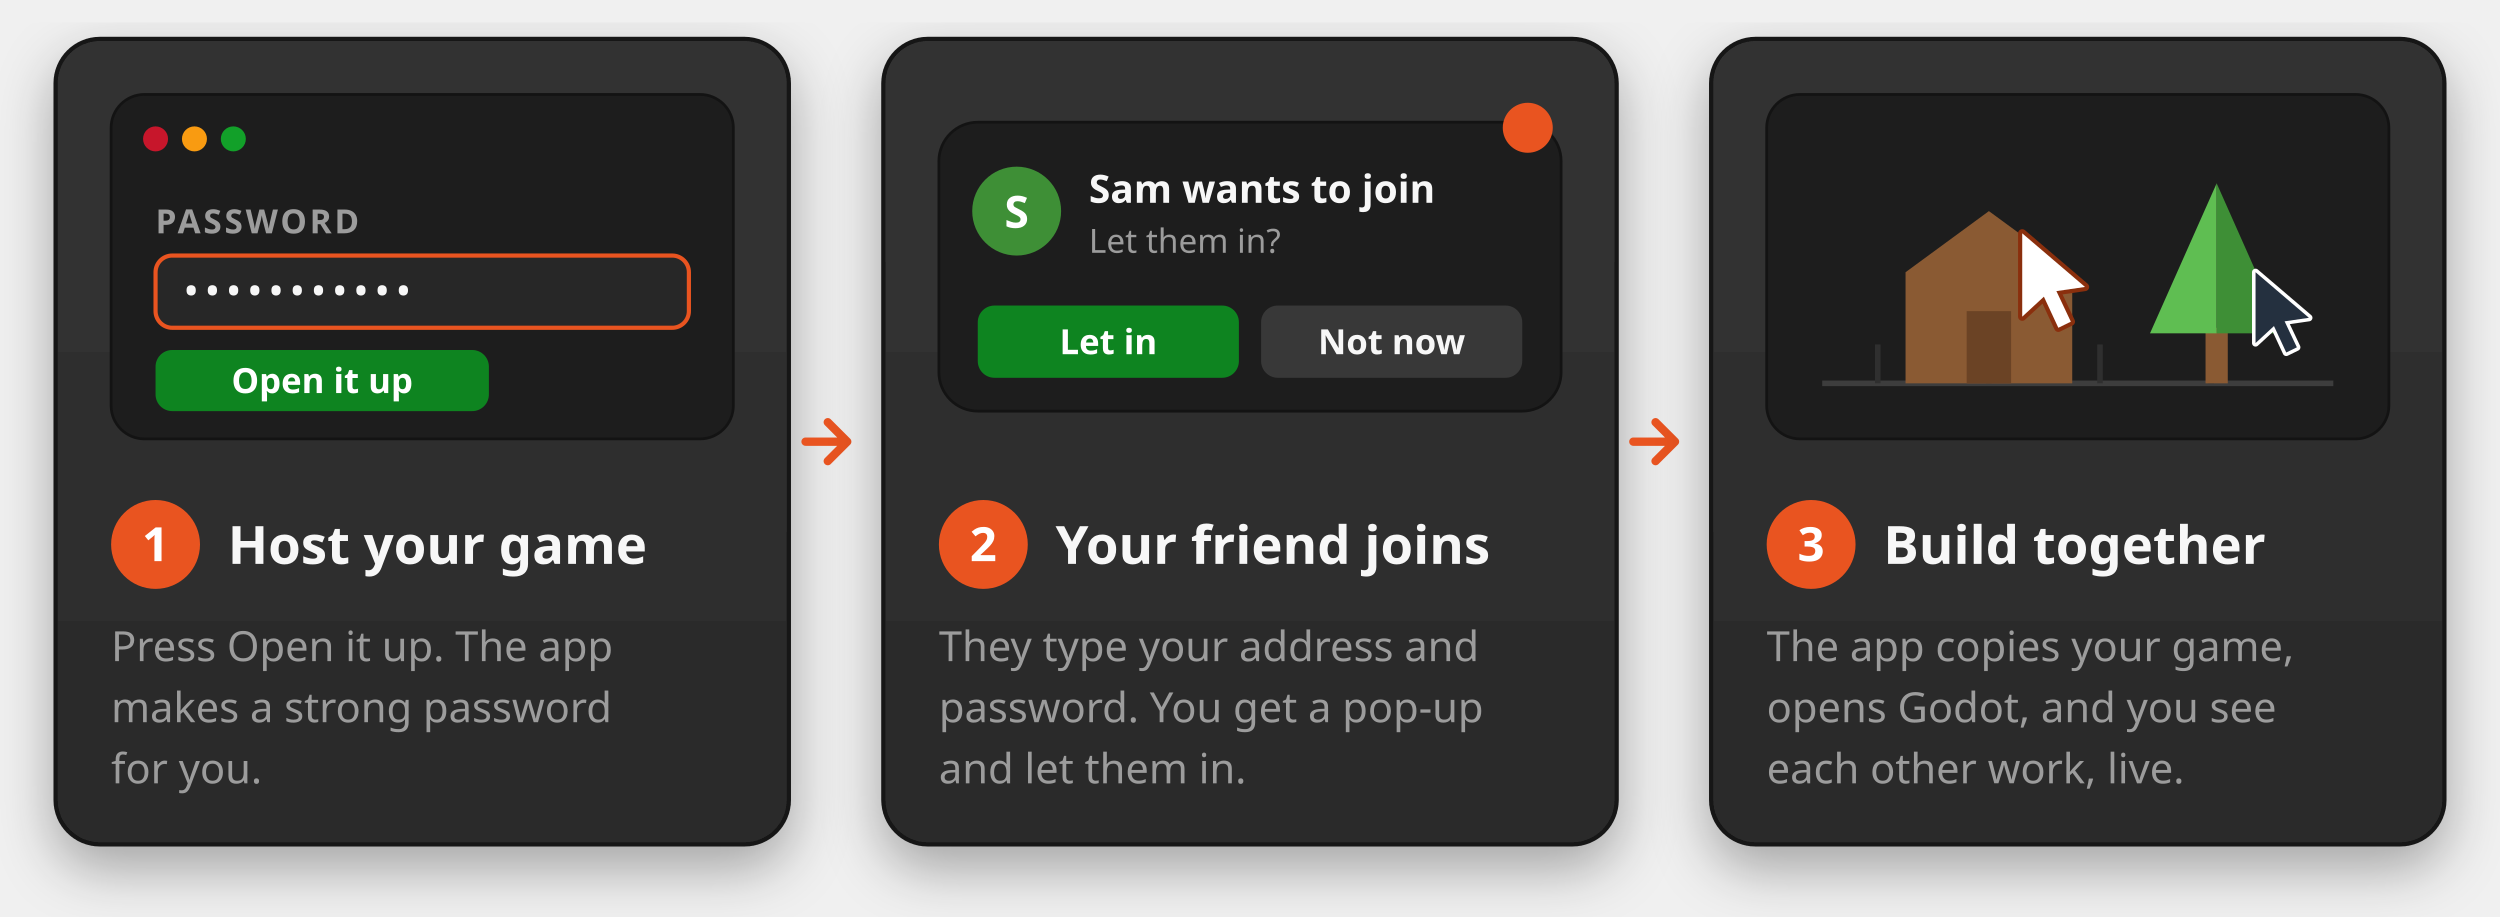
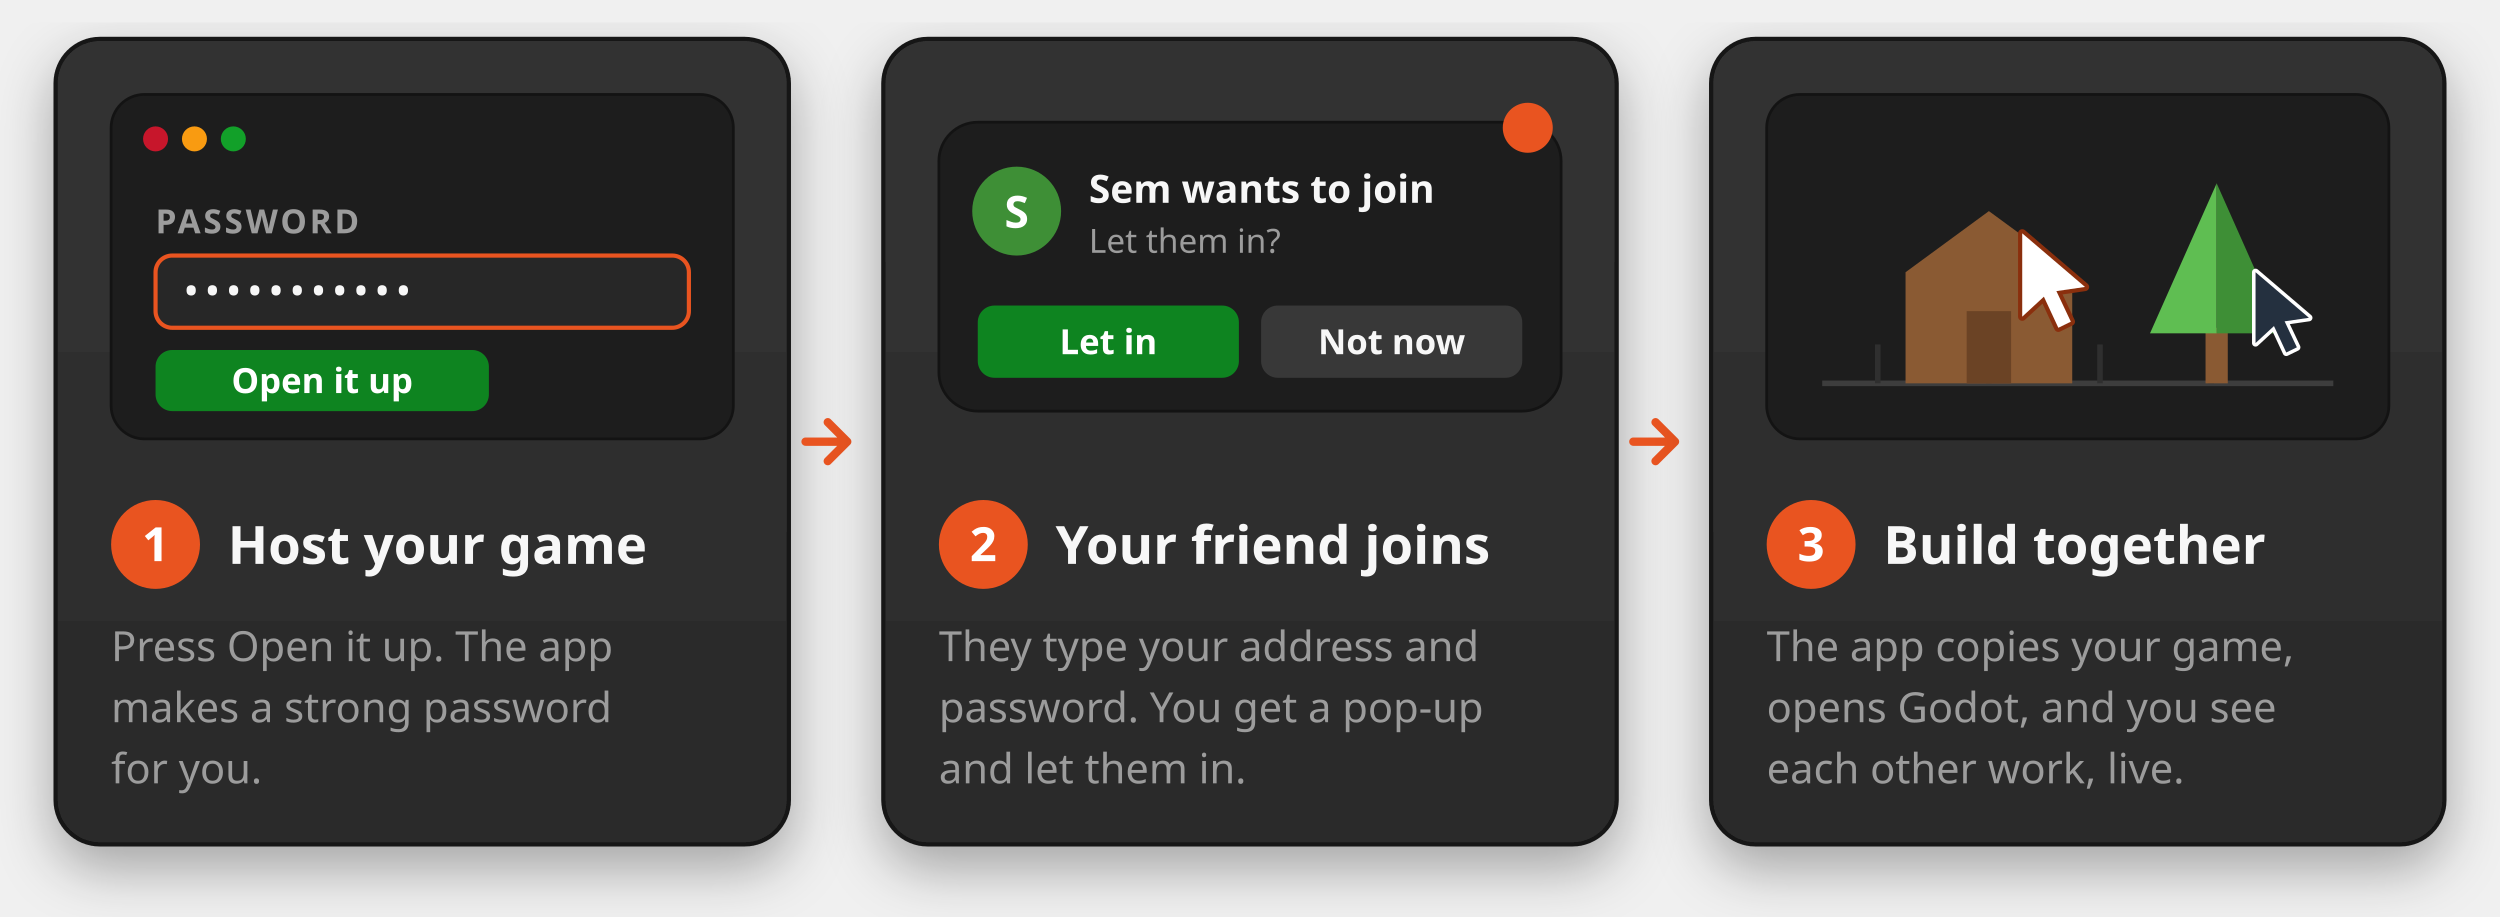
<svg xmlns="http://www.w3.org/2000/svg" viewBox="0 0 900 330" width="900" height="330" role="img" aria-label="How it works: 1. Host your game. 2. Your friend joins. 3. Build together.">
  <defs>
    <filter id="shadow" x="-15%" y="-10%" width="130%" height="130%">
      <feDropShadow dx="0" dy="8" stdDeviation="10" flood-color="#000" flood-opacity="0.32" />
    </filter>
    <linearGradient id="card" x1="0" y1="0" x2="0" y2="1">
      <stop offset="0" stop-color="#333333" />
      <stop offset="1" stop-color="#2A2A2A" />
    </linearGradient>
    <g id="cursor">
      <path d="M0 0 L0 30 L7.8 22.8 L13 34 L17.5 31.8 L12.3 20.8 L22.6 19.3 Z" stroke-width="3" stroke-linejoin="round" paint-order="stroke" />
    </g>
  </defs>
  <style>
    text { font-family: Ubuntu, "Segoe UI", system-ui, -apple-system, Cantarell, "Noto Sans", "Helvetica Neue", Arial, sans-serif; }
    .t { font-size: 19px; font-weight: 700; fill: #F7F7F7; }
    .b { font-size: 15px; fill: #9C9C9C; }
    .n { font-size: 17px; font-weight: 700; fill: #FFFFFF; }
  </style>
  <g transform="translate(20 14)">
    <rect width="264" height="290" rx="16" fill="url(#card)" stroke="#131313" stroke-width="1.5" filter="url(#shadow)" />
    <rect x="20" y="20" width="224" height="124" rx="12" fill="#1D1D1D" stroke="#131313" />
    <circle cx="36" cy="36" r="4.5" fill="#C7162B" />
    <circle cx="50" cy="36" r="4.5" fill="#F99B11" />
    <circle cx="64" cy="36" r="4.5" fill="#12A029" />
    <text x="36" y="70" font-size="12" font-weight="700" fill="#9C9C9C" letter-spacing="1">PASSWORD</text>
    <rect x="36" y="78" width="192" height="26" rx="6" fill="#272727" stroke="#E95420" stroke-width="1.5" />
    <text x="46" y="96" font-size="15" fill="#F7F7F7" letter-spacing="2">•••••••••••</text>
    <rect x="36" y="112" width="120" height="22" rx="6" fill="#0E8420" />
    <text x="96" y="127.5" font-size="12.5" font-weight="700" fill="#FFFFFF" text-anchor="middle">Open it up</text>
    <circle cx="36" cy="182" r="16" fill="#E95420" />
    <text x="36" y="188" class="n" text-anchor="middle">1</text>
    <text x="62" y="189" class="t">Host your game</text>
    <text class="b">
      <tspan x="20" y="224">Press Open it up. The app</tspan>
      <tspan x="20" y="246">makes a strong password</tspan>
      <tspan x="20" y="268">for you.</tspan>
    </text>
  </g>
  <path d="M290 159 l14 0 m-6 -7 l7 7 l-7 7" fill="none" stroke="#E95420" stroke-width="3" stroke-linecap="round" stroke-linejoin="round" />
  <g transform="translate(318 14)">
    <rect width="264" height="290" rx="16" fill="url(#card)" stroke="#131313" stroke-width="1.5" filter="url(#shadow)" />
    <rect x="20" y="30" width="224" height="104" rx="14" fill="#1D1D1D" stroke="#131313" />
    <circle cx="48" cy="62" r="16" fill="#3E8F36" />
    <text x="48" y="68" font-size="16" font-weight="700" fill="#FFFFFF" text-anchor="middle">S</text>
-     <text x="74" y="59" font-size="14" font-weight="700" fill="#F7F7F7">Sam wants to join</text>
+     <text x="74" y="59" font-size="14" font-weight="700" fill="#F7F7F7">Sem wants to join</text>
    <text x="74" y="77" font-size="12" fill="#9C9C9C">Let them in?</text>
    <rect x="34" y="96" width="94" height="26" rx="6" fill="#0E8420" />
    <text x="81" y="113.5" font-size="12.5" font-weight="700" fill="#FFFFFF" text-anchor="middle">Let in</text>
    <rect x="136" y="96" width="94" height="26" rx="6" fill="#383838" />
    <text x="183" y="113.5" font-size="12.5" font-weight="700" fill="#F7F7F7" text-anchor="middle">Not now</text>
    <circle cx="232" cy="32" r="9" fill="#E95420">
      <animate attributeName="r" values="9;11;9" dur="1.6s" repeatCount="indefinite" />
    </circle>
    <circle cx="36" cy="182" r="16" fill="#E95420" />
    <text x="36" y="188" class="n" text-anchor="middle">2</text>
    <text x="62" y="189" class="t">Your friend joins</text>
    <text class="b">
      <tspan x="20" y="224">They type your address and</tspan>
      <tspan x="20" y="246">password. You get a pop-up</tspan>
      <tspan x="20" y="268">and let them in.</tspan>
    </text>
  </g>
  <path d="M588 159 l14 0 m-6 -7 l7 7 l-7 7" fill="none" stroke="#E95420" stroke-width="3" stroke-linecap="round" stroke-linejoin="round" />
  <g transform="translate(616 14)">
    <rect width="264" height="290" rx="16" fill="url(#card)" stroke="#131313" stroke-width="1.5" filter="url(#shadow)" />
    <rect x="20" y="20" width="224" height="124" rx="12" fill="#1D1D1D" stroke="#131313" />
    <path d="M40 124 L224 124" stroke="#3D3D3D" stroke-width="2" />
    <path d="M60 124 L60 110 M100 124 L100 110 M140 124 L140 110 M180 124 L180 110" stroke="#2F2F2F" stroke-width="2" />
    <path d="M70 124 L70 84 L100 62 L130 84 L130 124 Z" fill="#8A5A33" />
    <rect x="92" y="98" width="16" height="26" fill="#6B4325" />
    <rect x="178" y="104" width="8" height="20" fill="#8A5A33" />
    <path d="M182 52 L182 106 L158 106 Z" fill="#5FBE52" />
    <path d="M182 52 L182 106 L206 106 Z" fill="#3E8F36" />
    <g transform="translate(112 70)">
      <use href="#cursor" fill="#FFFFFF" stroke="#8A2F0D" />
      <animateTransform attributeName="transform" type="translate" values="112 70; 140 58; 112 70" dur="4s" repeatCount="indefinite" />
    </g>
    <g transform="translate(196 84) scale(0.85)">
      <use href="#cursor" fill="#24303F" stroke="#FFFFFF" />
      <animateTransform attributeName="transform" type="translate" values="196 84; 176 96; 196 84" dur="5s" repeatCount="indefinite" additive="replace" />
    </g>
    <circle cx="36" cy="182" r="16" fill="#E95420" />
    <text x="36" y="188" class="n" text-anchor="middle">3</text>
    <text x="62" y="189" class="t">Build together</text>
    <text class="b">
      <tspan x="20" y="224">The app copies your game,</tspan>
      <tspan x="20" y="246">opens Godot, and you see</tspan>
      <tspan x="20" y="268">each other work, live.</tspan>
    </text>
  </g>
</svg>
